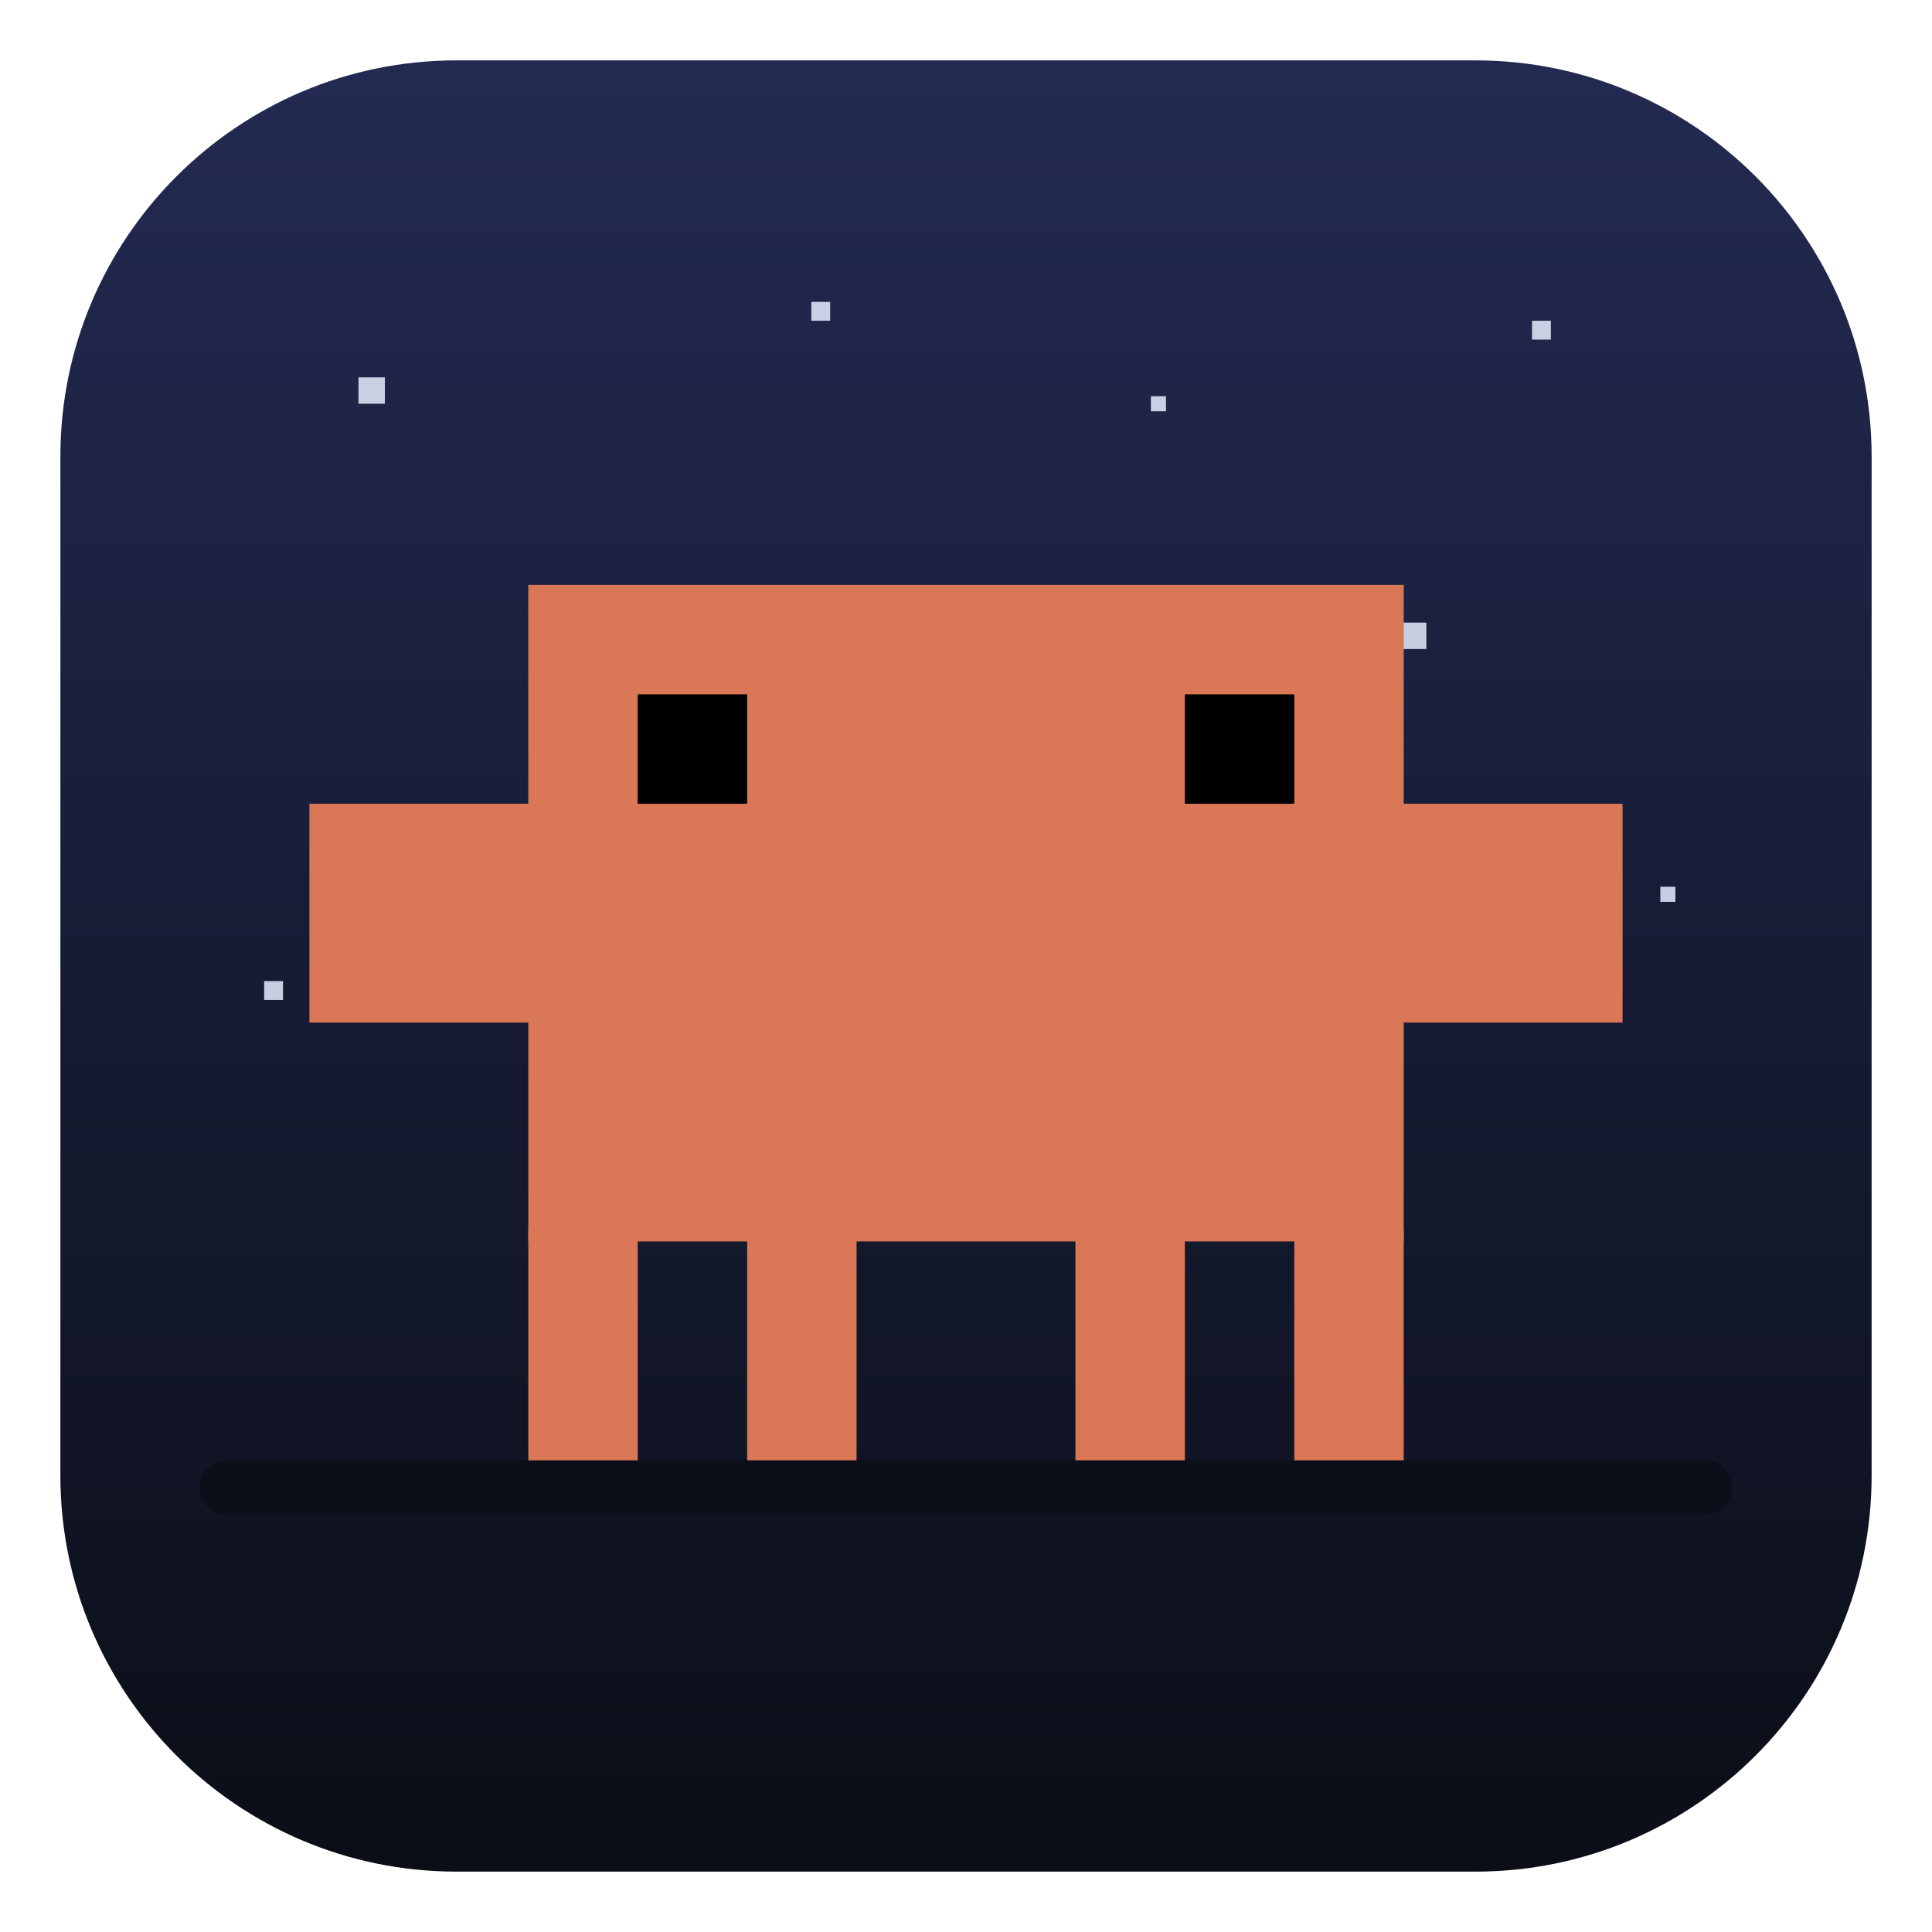
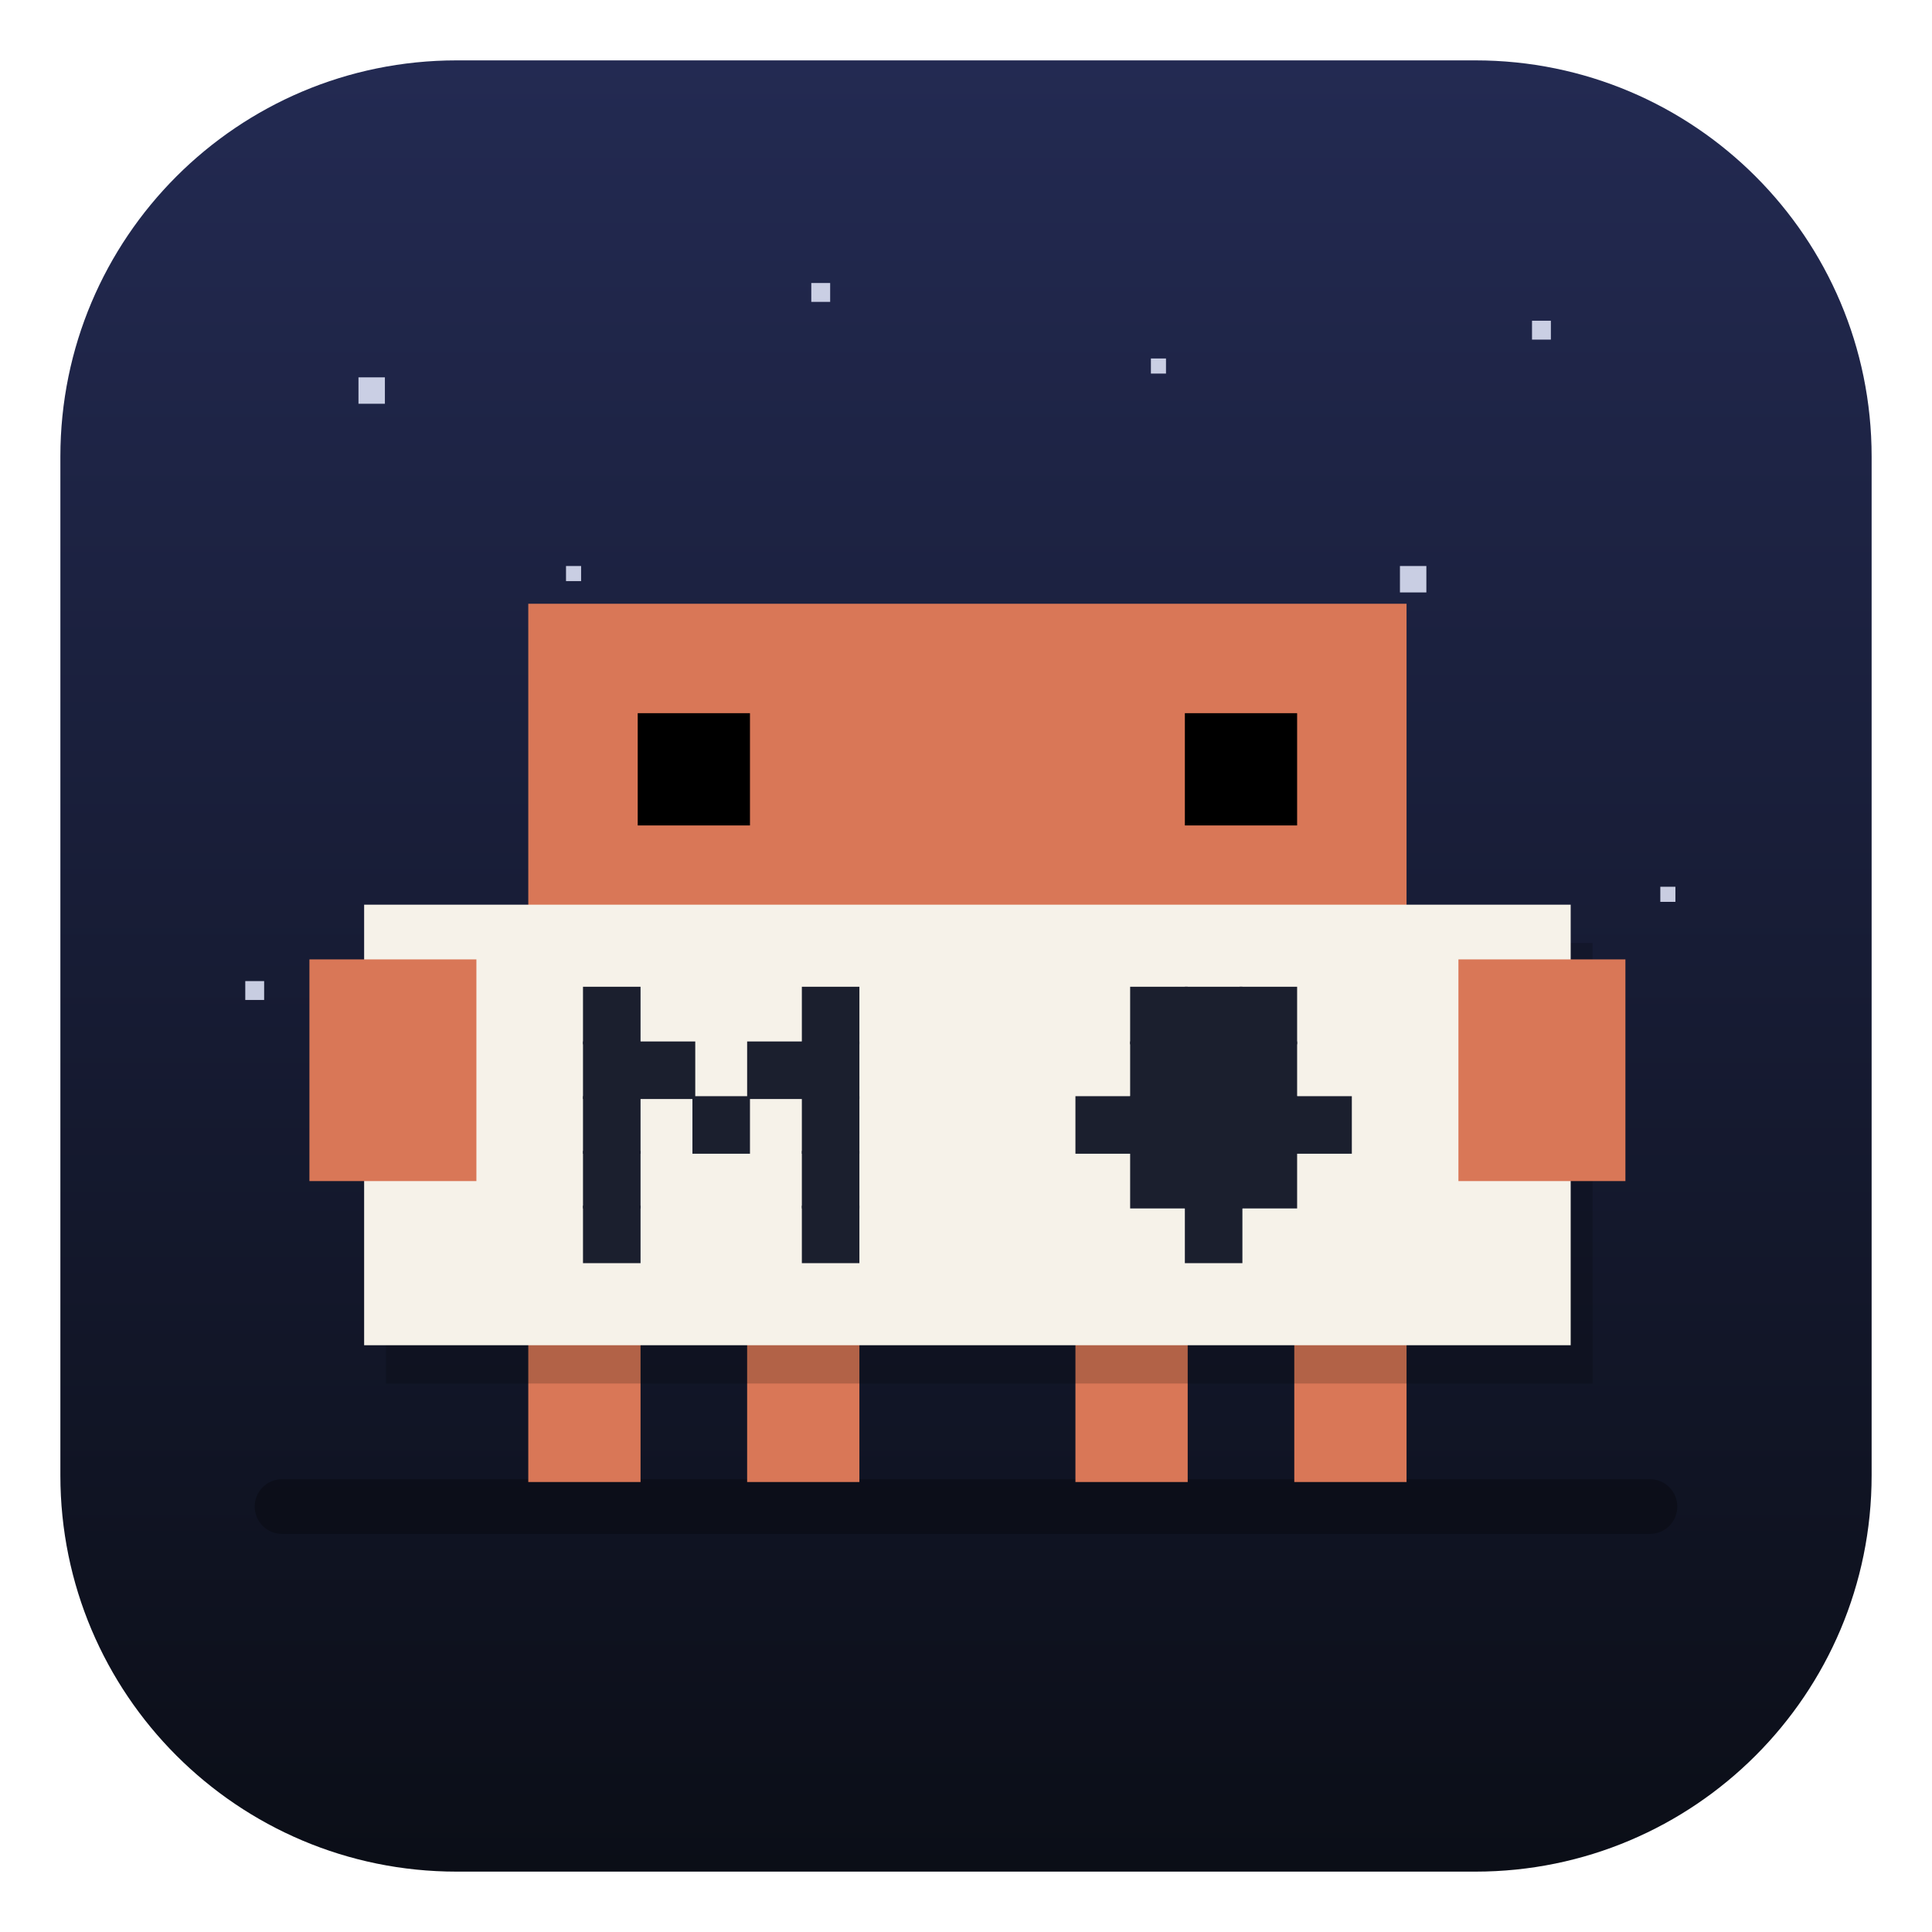
<svg xmlns="http://www.w3.org/2000/svg" viewBox="0 0 1024 1024" width="1024" height="1024">
  <defs>
    <linearGradient id="sky" x1="0" y1="0" x2="0" y2="1">
      <stop offset="0" stop-color="#232a52" />
      <stop offset="1" stop-color="#0b0e17" />
    </linearGradient>
  </defs>
  <rect x="32" y="32" width="960" height="960" rx="210" fill="url(#sky)" />
  <rect x="190" y="200" width="14" height="14" fill="#e8ecff" opacity="0.85" />
  <rect x="812" y="170" width="10" height="10" fill="#e8ecff" opacity="0.85" />
-   <rect x="300" y="330" width="8" height="8" fill="#e8ecff" opacity="0.85" />
-   <rect x="742" y="330" width="14" height="14" fill="#e8ecff" opacity="0.85" />
+   <rect x="300" y="300" width="8" height="8" fill="#e8ecff" opacity="0.85" />
+   <rect x="742" y="300" width="14" height="14" fill="#e8ecff" opacity="0.85" />
  <rect x="880" y="470" width="8" height="8" fill="#e8ecff" opacity="0.85" />
-   <rect x="140" y="520" width="10" height="10" fill="#e8ecff" opacity="0.85" />
-   <rect x="610" y="210" width="8" height="8" fill="#e8ecff" opacity="0.85" />
-   <rect x="430" y="160" width="10" height="10" fill="#e8ecff" opacity="0.85" />
-   <rect x="106" y="774" width="812" height="29" rx="14" fill="#000" opacity="0.28" />
-   <rect x="280" y="310" width="464" height="348" fill="#d97757" />
-   <rect x="164.0" y="426" width="121.8" height="116" fill="#d97757" />
-   <rect x="738.2" y="426" width="121.8" height="116" fill="#d97757" />
-   <rect x="280" y="652.2" width="58" height="121.8" fill="#d97757" />
-   <rect x="396" y="652.2" width="58" height="121.8" fill="#d97757" />
-   <rect x="570" y="652.2" width="58" height="121.8" fill="#d97757" />
-   <rect x="686" y="652.2" width="58" height="121.8" fill="#d97757" />
-   <rect x="338" y="368" width="58" height="58" fill="#000" />
-   <rect x="628" y="368" width="58" height="58" fill="#000" />
+   <rect x="130" y="520" width="10" height="10" fill="#e8ecff" opacity="0.85" />
+   <rect x="610" y="190" width="8" height="8" fill="#e8ecff" opacity="0.85" />
+   <rect x="430" y="150" width="10" height="10" fill="#e8ecff" opacity="0.85" />
+   <rect x="135.00" y="784.00" width="754.00" height="29.00" rx="14.50" fill="#000" opacity="0.28" />
+   <rect x="280.00" y="320.00" width="465.50" height="349.50" fill="#d97757" />
+   <rect x="280.00" y="668.00" width="59.50" height="117.50" fill="#d97757" />
+   <rect x="396.00" y="668.00" width="59.50" height="117.50" fill="#d97757" />
+   <rect x="570.00" y="668.00" width="59.50" height="117.50" fill="#d97757" />
+   <rect x="686.00" y="668.00" width="59.50" height="117.50" fill="#d97757" />
+   <rect x="338.00" y="378.00" width="59.50" height="59.50" fill="#000" />
+   <rect x="628.00" y="378.00" width="59.50" height="59.50" fill="#000" />
+   <rect x="204.60" y="499.80" width="639.50" height="233.50" fill="#000" opacity="0.18" />
+   <rect x="193.00" y="479.50" width="639.50" height="233.50" fill="#f6f2e9" />
+   <rect x="309.00" y="523.00" width="30.50" height="30.50" fill="#1b1f2e" />
+   <rect x="425.00" y="523.00" width="30.50" height="30.50" fill="#1b1f2e" />
+   <rect x="309.00" y="552.00" width="30.50" height="30.50" fill="#1b1f2e" />
+   <rect x="338.00" y="552.00" width="30.50" height="30.50" fill="#1b1f2e" />
+   <rect x="396.00" y="552.00" width="30.50" height="30.50" fill="#1b1f2e" />
+   <rect x="425.00" y="552.00" width="30.50" height="30.50" fill="#1b1f2e" />
+   <rect x="309.00" y="581.00" width="30.50" height="30.50" fill="#1b1f2e" />
+   <rect x="367.00" y="581.00" width="30.50" height="30.50" fill="#1b1f2e" />
+   <rect x="425.00" y="581.00" width="30.50" height="30.50" fill="#1b1f2e" />
+   <rect x="309.00" y="610.00" width="30.50" height="30.50" fill="#1b1f2e" />
+   <rect x="425.00" y="610.00" width="30.50" height="30.50" fill="#1b1f2e" />
+   <rect x="309.00" y="639.00" width="30.50" height="30.50" fill="#1b1f2e" />
+   <rect x="425.00" y="639.00" width="30.50" height="30.50" fill="#1b1f2e" />
+   <rect x="599.00" y="523.00" width="30.50" height="30.50" fill="#1b1f2e" />
+   <rect x="628.00" y="523.00" width="30.50" height="30.50" fill="#1b1f2e" />
+   <rect x="657.00" y="523.00" width="30.50" height="30.50" fill="#1b1f2e" />
+   <rect x="599.00" y="552.00" width="30.50" height="30.50" fill="#1b1f2e" />
+   <rect x="628.00" y="552.00" width="30.50" height="30.50" fill="#1b1f2e" />
+   <rect x="657.00" y="552.00" width="30.50" height="30.50" fill="#1b1f2e" />
+   <rect x="570.00" y="581.00" width="30.50" height="30.50" fill="#1b1f2e" />
+   <rect x="599.00" y="581.00" width="30.50" height="30.50" fill="#1b1f2e" />
+   <rect x="628.00" y="581.00" width="30.50" height="30.50" fill="#1b1f2e" />
+   <rect x="657.00" y="581.00" width="30.50" height="30.50" fill="#1b1f2e" />
+   <rect x="686.00" y="581.00" width="30.50" height="30.50" fill="#1b1f2e" />
+   <rect x="599.00" y="610.00" width="30.50" height="30.50" fill="#1b1f2e" />
+   <rect x="628.00" y="610.00" width="30.50" height="30.50" fill="#1b1f2e" />
+   <rect x="657.00" y="610.00" width="30.50" height="30.50" fill="#1b1f2e" />
+   <rect x="628.00" y="639.00" width="30.50" height="30.50" fill="#1b1f2e" />
+   <rect x="164.00" y="508.50" width="88.50" height="117.50" fill="#d97757" />
+   <rect x="773.00" y="508.50" width="88.50" height="117.50" fill="#d97757" />
</svg>
